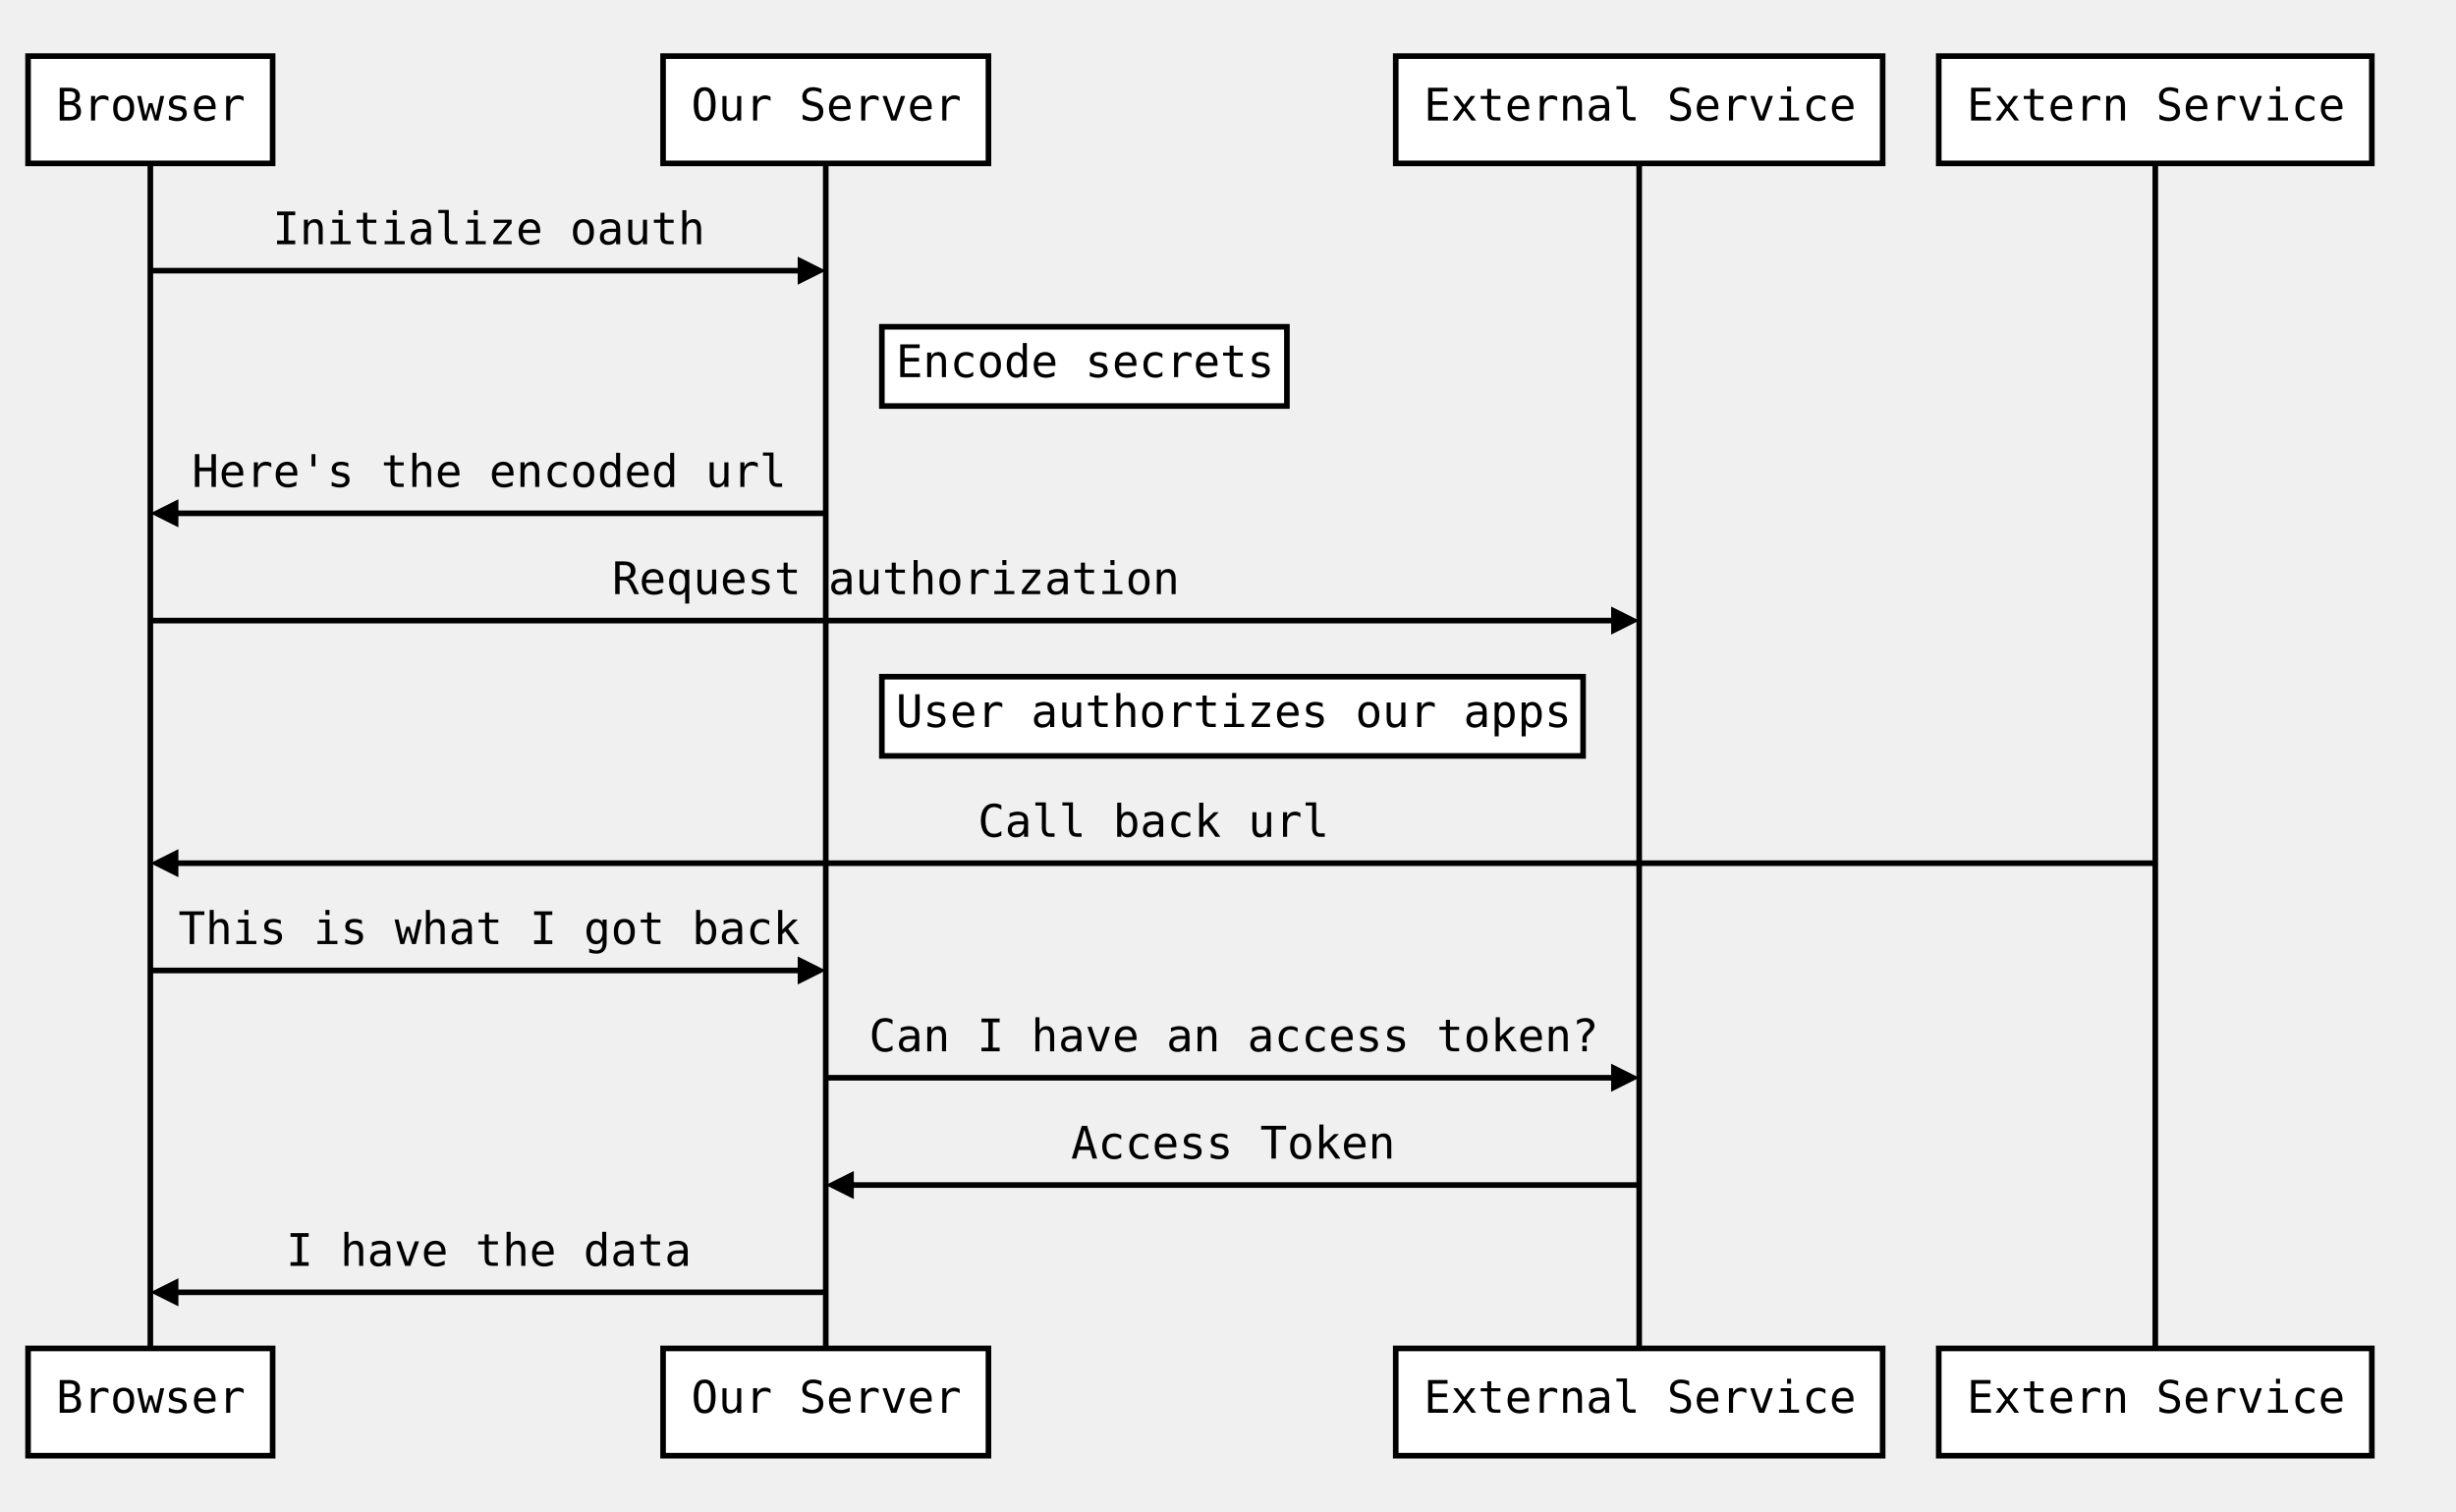
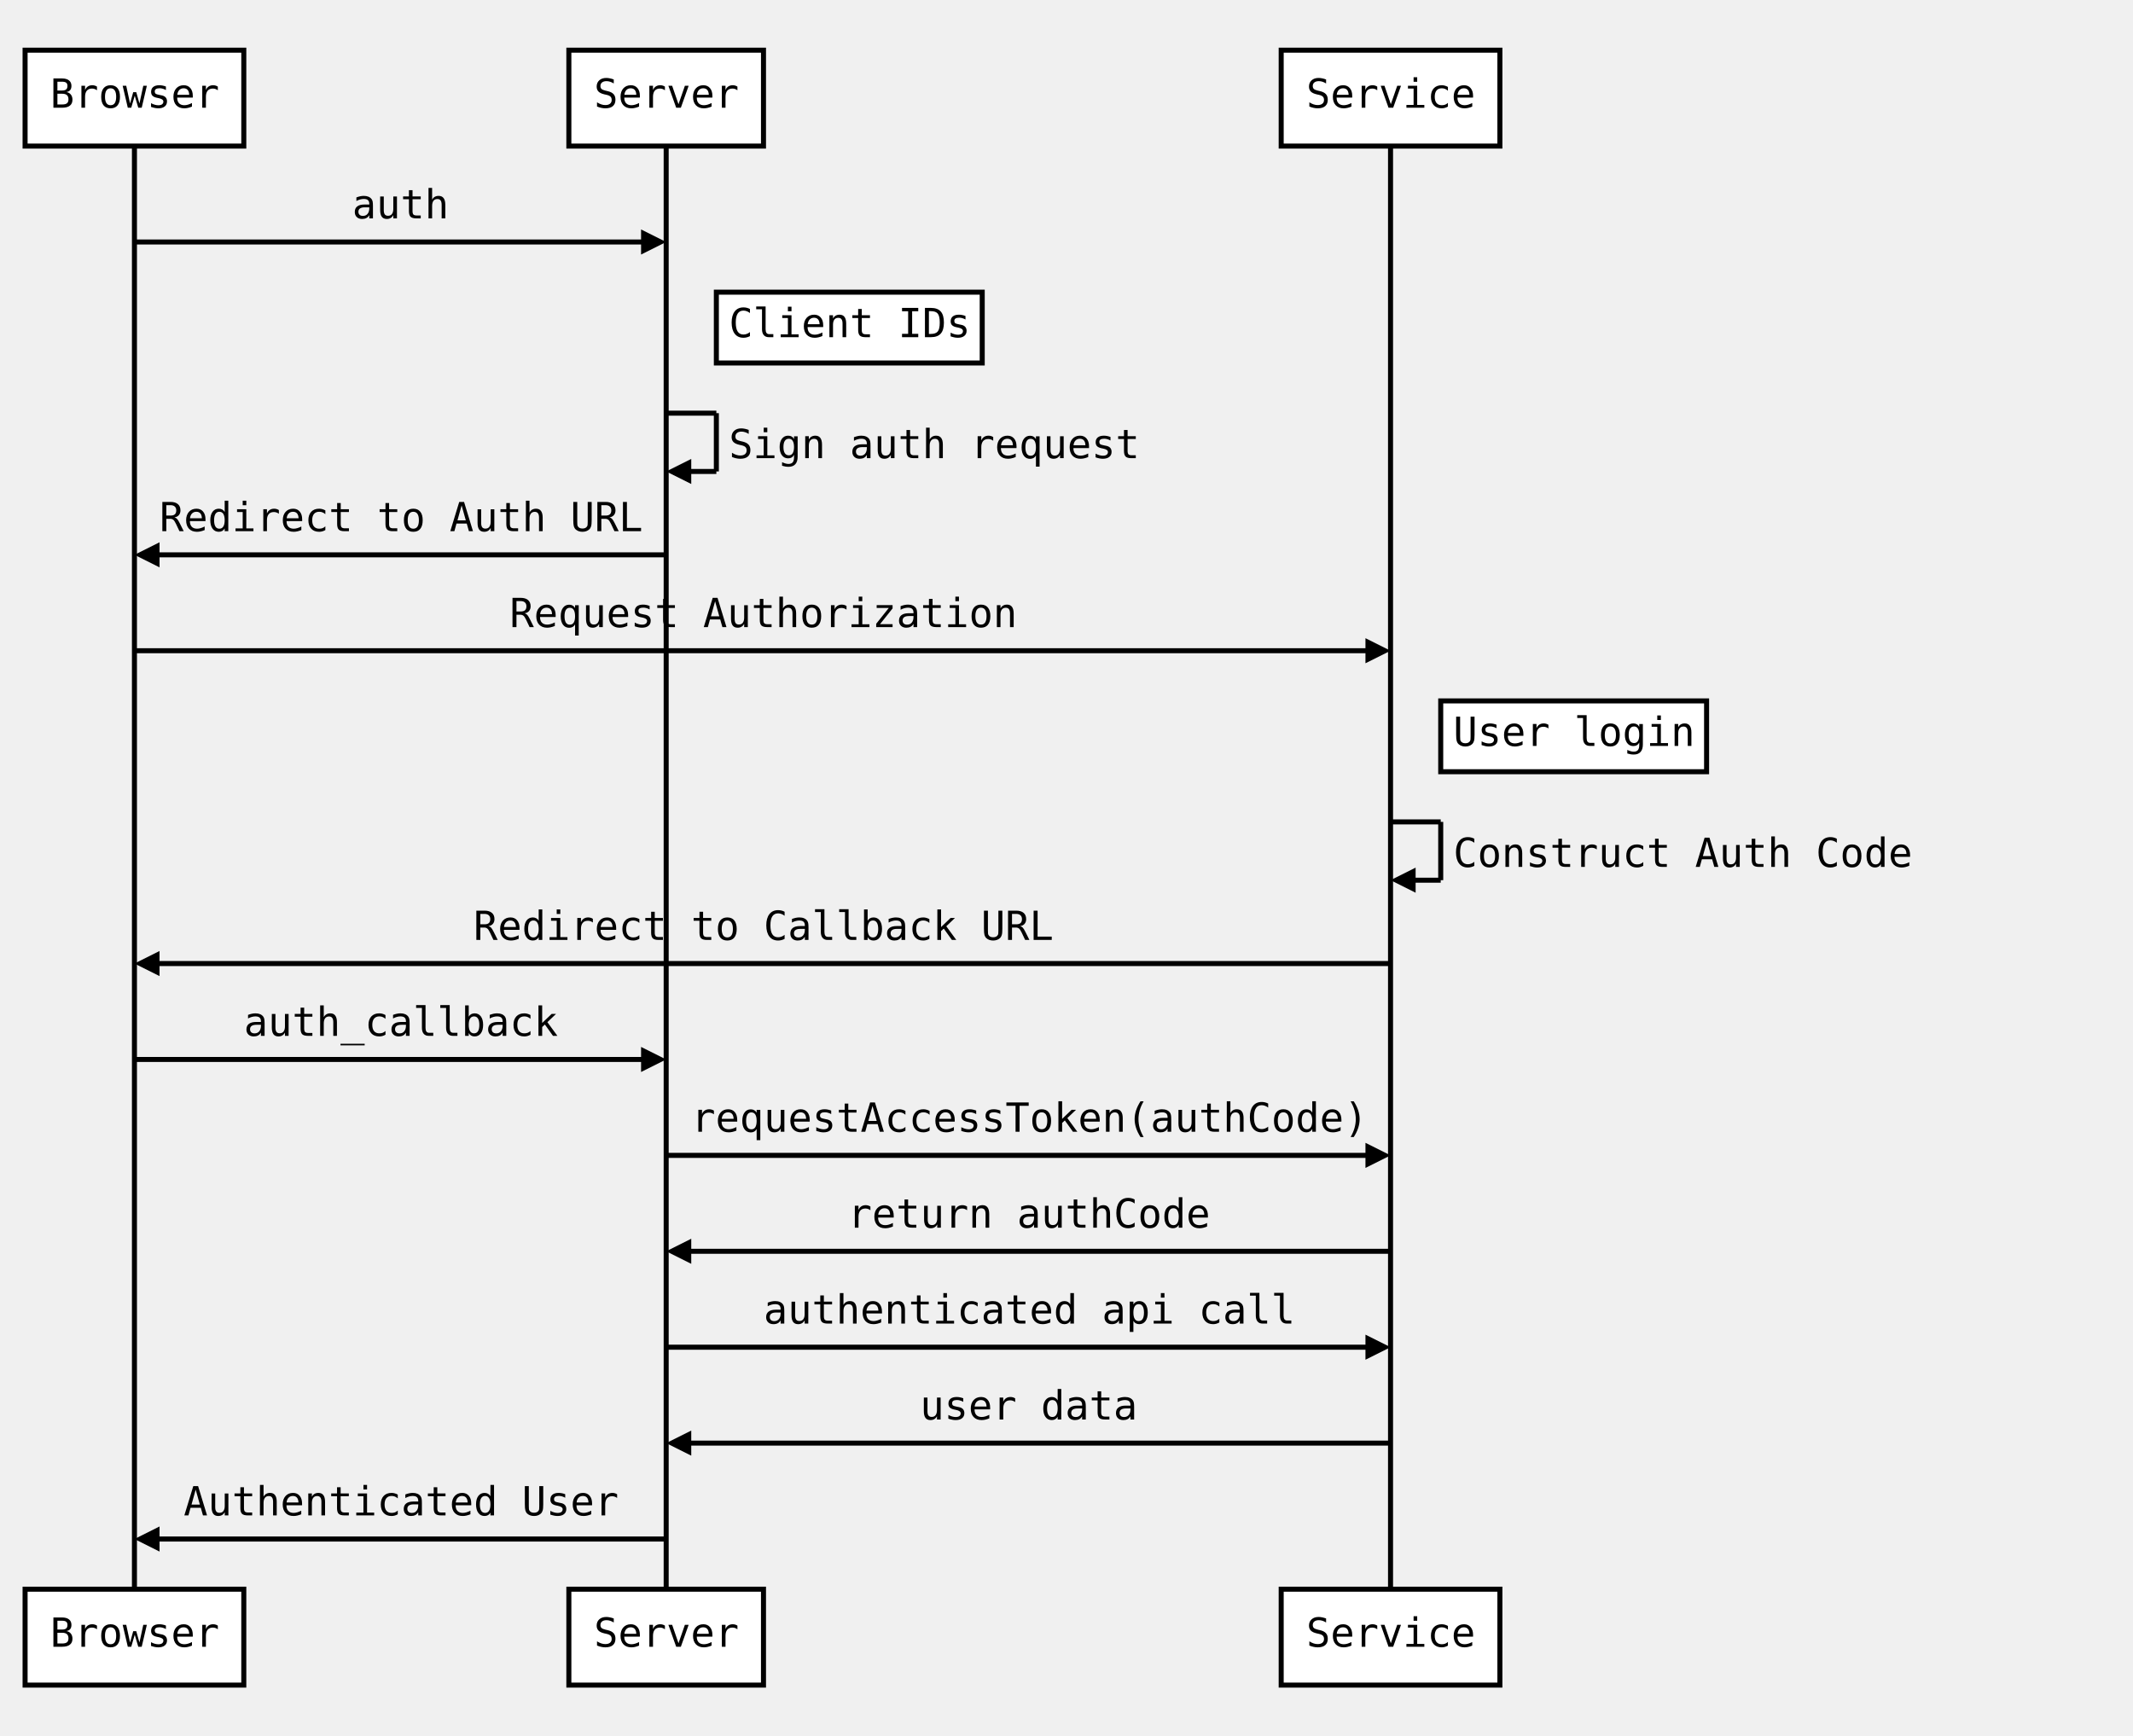
- <svg xmlns="http://www.w3.org/2000/svg" xmlns:xlink="http://www.w3.org/1999/xlink" height="538.812" version="1.1" width="875.375" style="overflow: hidden; position: relative; left: -0.996px; top: -0.996px;">
+ <svg xmlns="http://www.w3.org/2000/svg" xmlns:xlink="http://www.w3.org/1999/xlink" height="691.75" version="1.1" width="850.172" style="overflow: hidden; position: relative; left: -0.996px; top: -0.996px;">
  <defs style="-webkit-tap-highlight-color: rgba(0, 0, 0, 0);">
    <path stroke-linecap="round" d="M5,0 0,2.5 5,5z" id="raphael-marker-block" style="-webkit-tap-highlight-color: rgba(0, 0, 0, 0);" />
-     <marker id="raphael-marker-endblock55-obj44" markerHeight="5" markerWidth="5" orient="auto" refX="2.5" refY="2.5" style="-webkit-tap-highlight-color: rgba(0, 0, 0, 0);">
+     <marker id="raphael-marker-endblock55-obj40" markerHeight="5" markerWidth="5" orient="auto" refX="2.5" refY="2.5" style="-webkit-tap-highlight-color: rgba(0, 0, 0, 0);">
      <use xlink:href="#raphael-marker-block" transform="rotate(180 2.5 2.5) scale(1,1)" stroke-width="1" fill="#000000" stroke="none" style="-webkit-tap-highlight-color: rgba(0, 0, 0, 0);" />
    </marker>
-     <marker id="raphael-marker-endblock55-obj50" markerHeight="5" markerWidth="5" orient="auto" refX="2.5" refY="2.5" style="-webkit-tap-highlight-color: rgba(0, 0, 0, 0);">
+     <marker id="raphael-marker-endblock55-obj48" markerHeight="5" markerWidth="5" orient="auto" refX="2.5" refY="2.5" style="-webkit-tap-highlight-color: rgba(0, 0, 0, 0);">
      <use xlink:href="#raphael-marker-block" transform="rotate(180 2.5 2.5) scale(1,1)" stroke-width="1" fill="#000000" stroke="none" style="-webkit-tap-highlight-color: rgba(0, 0, 0, 0);" />
    </marker>
-     <marker id="raphael-marker-endblock55-obj53" markerHeight="5" markerWidth="5" orient="auto" refX="2.5" refY="2.5" style="-webkit-tap-highlight-color: rgba(0, 0, 0, 0);">
+     <marker id="raphael-marker-endblock55-obj51" markerHeight="5" markerWidth="5" orient="auto" refX="2.5" refY="2.5" style="-webkit-tap-highlight-color: rgba(0, 0, 0, 0);">
      <use xlink:href="#raphael-marker-block" transform="rotate(180 2.5 2.5) scale(1,1)" stroke-width="1" fill="#000000" stroke="none" style="-webkit-tap-highlight-color: rgba(0, 0, 0, 0);" />
    </marker>
-     <marker id="raphael-marker-endblock55-obj59" markerHeight="5" markerWidth="5" orient="auto" refX="2.5" refY="2.5" style="-webkit-tap-highlight-color: rgba(0, 0, 0, 0);">
+     <marker id="raphael-marker-endblock55-obj54" markerHeight="5" markerWidth="5" orient="auto" refX="2.5" refY="2.5" style="-webkit-tap-highlight-color: rgba(0, 0, 0, 0);">
      <use xlink:href="#raphael-marker-block" transform="rotate(180 2.5 2.5) scale(1,1)" stroke-width="1" fill="#000000" stroke="none" style="-webkit-tap-highlight-color: rgba(0, 0, 0, 0);" />
    </marker>
    <marker id="raphael-marker-endblock55-obj62" markerHeight="5" markerWidth="5" orient="auto" refX="2.5" refY="2.5" style="-webkit-tap-highlight-color: rgba(0, 0, 0, 0);">
      <use xlink:href="#raphael-marker-block" transform="rotate(180 2.5 2.5) scale(1,1)" stroke-width="1" fill="#000000" stroke="none" style="-webkit-tap-highlight-color: rgba(0, 0, 0, 0);" />
    </marker>
    <marker id="raphael-marker-endblock55-obj65" markerHeight="5" markerWidth="5" orient="auto" refX="2.5" refY="2.5" style="-webkit-tap-highlight-color: rgba(0, 0, 0, 0);">
      <use xlink:href="#raphael-marker-block" transform="rotate(180 2.5 2.5) scale(1,1)" stroke-width="1" fill="#000000" stroke="none" style="-webkit-tap-highlight-color: rgba(0, 0, 0, 0);" />
    </marker>
    <marker id="raphael-marker-endblock55-obj68" markerHeight="5" markerWidth="5" orient="auto" refX="2.5" refY="2.5" style="-webkit-tap-highlight-color: rgba(0, 0, 0, 0);">
      <use xlink:href="#raphael-marker-block" transform="rotate(180 2.5 2.5) scale(1,1)" stroke-width="1" fill="#000000" stroke="none" style="-webkit-tap-highlight-color: rgba(0, 0, 0, 0);" />
    </marker>
    <marker id="raphael-marker-endblock55-obj71" markerHeight="5" markerWidth="5" orient="auto" refX="2.5" refY="2.5" style="-webkit-tap-highlight-color: rgba(0, 0, 0, 0);">
      <use xlink:href="#raphael-marker-block" transform="rotate(180 2.5 2.5) scale(1,1)" stroke-width="1" fill="#000000" stroke="none" style="-webkit-tap-highlight-color: rgba(0, 0, 0, 0);" />
    </marker>
+     <marker id="raphael-marker-endblock55-obj74" markerHeight="5" markerWidth="5" orient="auto" refX="2.5" refY="2.5" style="-webkit-tap-highlight-color: rgba(0, 0, 0, 0);">
+       <use xlink:href="#raphael-marker-block" transform="rotate(180 2.5 2.5) scale(1,1)" stroke-width="1" fill="#000000" stroke="none" style="-webkit-tap-highlight-color: rgba(0, 0, 0, 0);" />
+     </marker>
+     <marker id="raphael-marker-endblock55-obj77" markerHeight="5" markerWidth="5" orient="auto" refX="2.5" refY="2.5" style="-webkit-tap-highlight-color: rgba(0, 0, 0, 0);">
+       <use xlink:href="#raphael-marker-block" transform="rotate(180 2.5 2.5) scale(1,1)" stroke-width="1" fill="#000000" stroke="none" style="-webkit-tap-highlight-color: rgba(0, 0, 0, 0);" />
+     </marker>
+     <marker id="raphael-marker-endblock55-obj80" markerHeight="5" markerWidth="5" orient="auto" refX="2.5" refY="2.5" style="-webkit-tap-highlight-color: rgba(0, 0, 0, 0);">
+       <use xlink:href="#raphael-marker-block" transform="rotate(180 2.5 2.5) scale(1,1)" stroke-width="1" fill="#000000" stroke="none" style="-webkit-tap-highlight-color: rgba(0, 0, 0, 0);" />
+     </marker>
+     <marker id="raphael-marker-endblock55-obj83" markerHeight="5" markerWidth="5" orient="auto" refX="2.5" refY="2.5" style="-webkit-tap-highlight-color: rgba(0, 0, 0, 0);">
+       <use xlink:href="#raphael-marker-block" transform="rotate(180 2.5 2.5) scale(1,1)" stroke-width="1" fill="#000000" stroke="none" style="-webkit-tap-highlight-color: rgba(0, 0, 0, 0);" />
+     </marker>
  </defs>
  <rect x="10" y="20" width="87.172" height="38.234" rx="0" ry="0" fill="#ffffff" stroke="#000000" stroke-width="2" style="-webkit-tap-highlight-color: rgba(0, 0, 0, 0);" />
  <text x="19.992" y="39.109" text-anchor="start" font-family="Andale Mono, monospace" font-size="16px" stroke="none" fill="#000000" style="-webkit-tap-highlight-color: rgba(0, 0, 0, 0); text-anchor: start; font-family: &quot;Andale Mono&quot;, monospace; font-size: 16px;">
    <tspan dy="3.836" style="-webkit-tap-highlight-color: rgba(0, 0, 0, 0);">Browser</tspan>
  </text>
-   <rect x="10" y="480.578" width="87.172" height="38.234" rx="0" ry="0" fill="#ffffff" stroke="#000000" stroke-width="2" style="-webkit-tap-highlight-color: rgba(0, 0, 0, 0);" />
-   <text x="19.992" y="499.688" text-anchor="start" font-family="Andale Mono, monospace" font-size="16px" stroke="none" fill="#000000" style="-webkit-tap-highlight-color: rgba(0, 0, 0, 0); text-anchor: start; font-family: &quot;Andale Mono&quot;, monospace; font-size: 16px;">
+   <rect x="10" y="633.516" width="87.172" height="38.234" rx="0" ry="0" fill="#ffffff" stroke="#000000" stroke-width="2" style="-webkit-tap-highlight-color: rgba(0, 0, 0, 0);" />
+   <text x="19.992" y="652.625" text-anchor="start" font-family="Andale Mono, monospace" font-size="16px" stroke="none" fill="#000000" style="-webkit-tap-highlight-color: rgba(0, 0, 0, 0); text-anchor: start; font-family: &quot;Andale Mono&quot;, monospace; font-size: 16px;">
    <tspan dy="3.836" style="-webkit-tap-highlight-color: rgba(0, 0, 0, 0);">Browser</tspan>
  </text>
-   <path fill="none" stroke="#000000" d="M53.586,58.234L53.586,480.578" stroke-width="2" style="-webkit-tap-highlight-color: rgba(0, 0, 0, 0);" />
-   <rect x="236.336" y="20" width="115.969" height="38.234" rx="0" ry="0" fill="#ffffff" stroke="#000000" stroke-width="2" style="-webkit-tap-highlight-color: rgba(0, 0, 0, 0);" />
-   <text x="246.336" y="39.109" text-anchor="start" font-family="Andale Mono, monospace" font-size="16px" stroke="none" fill="#000000" style="-webkit-tap-highlight-color: rgba(0, 0, 0, 0); text-anchor: start; font-family: &quot;Andale Mono&quot;, monospace; font-size: 16px;">
-     <tspan dy="3.836" style="-webkit-tap-highlight-color: rgba(0, 0, 0, 0);">Our Server</tspan>
+   <path fill="none" stroke="#000000" d="M53.586,58.234L53.586,633.516" stroke-width="2" style="-webkit-tap-highlight-color: rgba(0, 0, 0, 0);" />
+   <rect x="226.734" y="20" width="77.578" height="38.234" rx="0" ry="0" fill="#ffffff" stroke="#000000" stroke-width="2" style="-webkit-tap-highlight-color: rgba(0, 0, 0, 0);" />
+   <text x="236.727" y="39.109" text-anchor="start" font-family="Andale Mono, monospace" font-size="16px" stroke="none" fill="#000000" style="-webkit-tap-highlight-color: rgba(0, 0, 0, 0); text-anchor: start; font-family: &quot;Andale Mono&quot;, monospace; font-size: 16px;">
+     <tspan dy="3.836" style="-webkit-tap-highlight-color: rgba(0, 0, 0, 0);">Server</tspan>
  </text>
-   <rect x="236.336" y="480.578" width="115.969" height="38.234" rx="0" ry="0" fill="#ffffff" stroke="#000000" stroke-width="2" style="-webkit-tap-highlight-color: rgba(0, 0, 0, 0);" />
-   <text x="246.336" y="499.688" text-anchor="start" font-family="Andale Mono, monospace" font-size="16px" stroke="none" fill="#000000" style="-webkit-tap-highlight-color: rgba(0, 0, 0, 0); text-anchor: start; font-family: &quot;Andale Mono&quot;, monospace; font-size: 16px;">
-     <tspan dy="3.836" style="-webkit-tap-highlight-color: rgba(0, 0, 0, 0);">Our Server</tspan>
+   <rect x="226.734" y="633.516" width="77.578" height="38.234" rx="0" ry="0" fill="#ffffff" stroke="#000000" stroke-width="2" style="-webkit-tap-highlight-color: rgba(0, 0, 0, 0);" />
+   <text x="236.727" y="652.625" text-anchor="start" font-family="Andale Mono, monospace" font-size="16px" stroke="none" fill="#000000" style="-webkit-tap-highlight-color: rgba(0, 0, 0, 0); text-anchor: start; font-family: &quot;Andale Mono&quot;, monospace; font-size: 16px;">
+     <tspan dy="3.836" style="-webkit-tap-highlight-color: rgba(0, 0, 0, 0);">Server</tspan>
  </text>
-   <path fill="none" stroke="#000000" d="M294.32,58.234L294.32,480.578" stroke-width="2" style="-webkit-tap-highlight-color: rgba(0, 0, 0, 0);" />
-   <rect x="497.469" y="20" width="173.547" height="38.234" rx="0" ry="0" fill="#ffffff" stroke="#000000" stroke-width="2" style="-webkit-tap-highlight-color: rgba(0, 0, 0, 0);" />
-   <text x="507.461" y="39.109" text-anchor="start" font-family="Andale Mono, monospace" font-size="16px" stroke="none" fill="#000000" style="-webkit-tap-highlight-color: rgba(0, 0, 0, 0); text-anchor: start; font-family: &quot;Andale Mono&quot;, monospace; font-size: 16px;">
-     <tspan dy="3.836" style="-webkit-tap-highlight-color: rgba(0, 0, 0, 0);">External Service</tspan>
+   <path fill="none" stroke="#000000" d="M265.523,58.234L265.523,633.516" stroke-width="2" style="-webkit-tap-highlight-color: rgba(0, 0, 0, 0);" />
+   <rect x="510.656" y="20" width="87.172" height="38.234" rx="0" ry="0" fill="#ffffff" stroke="#000000" stroke-width="2" style="-webkit-tap-highlight-color: rgba(0, 0, 0, 0);" />
+   <text x="520.648" y="39.109" text-anchor="start" font-family="Andale Mono, monospace" font-size="16px" stroke="none" fill="#000000" style="-webkit-tap-highlight-color: rgba(0, 0, 0, 0); text-anchor: start; font-family: &quot;Andale Mono&quot;, monospace; font-size: 16px;">
+     <tspan dy="3.836" style="-webkit-tap-highlight-color: rgba(0, 0, 0, 0);">Service</tspan>
  </text>
-   <rect x="497.469" y="480.578" width="173.547" height="38.234" rx="0" ry="0" fill="#ffffff" stroke="#000000" stroke-width="2" style="-webkit-tap-highlight-color: rgba(0, 0, 0, 0);" />
-   <text x="507.461" y="499.688" text-anchor="start" font-family="Andale Mono, monospace" font-size="16px" stroke="none" fill="#000000" style="-webkit-tap-highlight-color: rgba(0, 0, 0, 0); text-anchor: start; font-family: &quot;Andale Mono&quot;, monospace; font-size: 16px;">
-     <tspan dy="3.836" style="-webkit-tap-highlight-color: rgba(0, 0, 0, 0);">External Service</tspan>
+   <rect x="510.656" y="633.516" width="87.172" height="38.234" rx="0" ry="0" fill="#ffffff" stroke="#000000" stroke-width="2" style="-webkit-tap-highlight-color: rgba(0, 0, 0, 0);" />
+   <text x="520.648" y="652.625" text-anchor="start" font-family="Andale Mono, monospace" font-size="16px" stroke="none" fill="#000000" style="-webkit-tap-highlight-color: rgba(0, 0, 0, 0); text-anchor: start; font-family: &quot;Andale Mono&quot;, monospace; font-size: 16px;">
+     <tspan dy="3.836" style="-webkit-tap-highlight-color: rgba(0, 0, 0, 0);">Service</tspan>
  </text>
-   <path fill="none" stroke="#000000" d="M584.242,58.234L584.242,480.578" stroke-width="2" style="-webkit-tap-highlight-color: rgba(0, 0, 0, 0);" />
-   <rect x="691.016" y="20" width="154.359" height="38.234" rx="0" ry="0" fill="#ffffff" stroke="#000000" stroke-width="2" style="-webkit-tap-highlight-color: rgba(0, 0, 0, 0);" />
-   <text x="701.008" y="39.109" text-anchor="start" font-family="Andale Mono, monospace" font-size="16px" stroke="none" fill="#000000" style="-webkit-tap-highlight-color: rgba(0, 0, 0, 0); text-anchor: start; font-family: &quot;Andale Mono&quot;, monospace; font-size: 16px;">
-     <tspan dy="3.836" style="-webkit-tap-highlight-color: rgba(0, 0, 0, 0);">Extern Service</tspan>
+   <path fill="none" stroke="#000000" d="M554.242,58.234L554.242,633.516" stroke-width="2" style="-webkit-tap-highlight-color: rgba(0, 0, 0, 0);" />
+   <text x="140.367" y="83.227" text-anchor="start" font-family="Andale Mono, monospace" font-size="16px" stroke="none" fill="#000000" style="-webkit-tap-highlight-color: rgba(0, 0, 0, 0); text-anchor: start; font-family: &quot;Andale Mono&quot;, monospace; font-size: 16px;">
+     <tspan dy="3.828" style="-webkit-tap-highlight-color: rgba(0, 0, 0, 0);">auth</tspan>
  </text>
-   <rect x="691.016" y="480.578" width="154.359" height="38.234" rx="0" ry="0" fill="#ffffff" stroke="#000000" stroke-width="2" style="-webkit-tap-highlight-color: rgba(0, 0, 0, 0);" />
-   <text x="701.008" y="499.688" text-anchor="start" font-family="Andale Mono, monospace" font-size="16px" stroke="none" fill="#000000" style="-webkit-tap-highlight-color: rgba(0, 0, 0, 0); text-anchor: start; font-family: &quot;Andale Mono&quot;, monospace; font-size: 16px;">
-     <tspan dy="3.836" style="-webkit-tap-highlight-color: rgba(0, 0, 0, 0);">Extern Service</tspan>
+   <path fill="none" stroke="#000000" d="M53.586,96.469C53.586,96.469,228.493,96.469,260.519,96.469" stroke-width="2" marker-end="url(#raphael-marker-endblock55-obj40)" stroke-dasharray="none" style="-webkit-tap-highlight-color: rgba(0, 0, 0, 0);" />
+   <rect x="285.523" y="116.469" width="105.969" height="28.234" rx="0" ry="0" fill="#ffffff" stroke="#000000" stroke-width="2" style="-webkit-tap-highlight-color: rgba(0, 0, 0, 0);" />
+   <text x="290.523" y="130.578" text-anchor="start" font-family="Andale Mono, monospace" font-size="16px" stroke="none" fill="#000000" style="-webkit-tap-highlight-color: rgba(0, 0, 0, 0); text-anchor: start; font-family: &quot;Andale Mono&quot;, monospace; font-size: 16px;">
+     <tspan dy="3.836" style="-webkit-tap-highlight-color: rgba(0, 0, 0, 0);">Client IDs</tspan>
  </text>
-   <path fill="none" stroke="#000000" d="M768.195,58.234L768.195,480.578" stroke-width="2" style="-webkit-tap-highlight-color: rgba(0, 0, 0, 0);" />
-   <text x="97.172" y="83.227" text-anchor="start" font-family="Andale Mono, monospace" font-size="16px" stroke="none" fill="#000000" style="-webkit-tap-highlight-color: rgba(0, 0, 0, 0); text-anchor: start; font-family: &quot;Andale Mono&quot;, monospace; font-size: 16px;">
-     <tspan dy="3.828" style="-webkit-tap-highlight-color: rgba(0, 0, 0, 0);">Initialize oauth</tspan>
+   <text x="290.516" y="178.82" text-anchor="start" font-family="Andale Mono, monospace" font-size="16px" stroke="none" fill="#000000" style="-webkit-tap-highlight-color: rgba(0, 0, 0, 0); text-anchor: start; font-family: &quot;Andale Mono&quot;, monospace; font-size: 16px;">
+     <tspan dy="3.828" style="-webkit-tap-highlight-color: rgba(0, 0, 0, 0);">Sign auth request</tspan>
  </text>
-   <path fill="none" stroke="#000000" d="M53.586,96.469C53.586,96.469,254.829,96.469,289.32,96.469" stroke-width="2" marker-end="url(#raphael-marker-endblock55-obj44)" stroke-dasharray="none" style="-webkit-tap-highlight-color: rgba(0, 0, 0, 0);" />
-   <rect x="314.32" y="116.469" width="144.359" height="28.234" rx="0" ry="0" fill="#ffffff" stroke="#000000" stroke-width="2" style="-webkit-tap-highlight-color: rgba(0, 0, 0, 0);" />
-   <text x="319.312" y="130.578" text-anchor="start" font-family="Andale Mono, monospace" font-size="16px" stroke="none" fill="#000000" style="-webkit-tap-highlight-color: rgba(0, 0, 0, 0); text-anchor: start; font-family: &quot;Andale Mono&quot;, monospace; font-size: 16px;">
-     <tspan dy="3.836" style="-webkit-tap-highlight-color: rgba(0, 0, 0, 0);">Encode secrets</tspan>
+   <path fill="none" stroke="#000000" d="M265.523,164.703L285.523,164.703" stroke-width="2" style="-webkit-tap-highlight-color: rgba(0, 0, 0, 0);" />
+   <path fill="none" stroke="#000000" d="M285.523,164.703L285.523,187.938" stroke-width="2" style="-webkit-tap-highlight-color: rgba(0, 0, 0, 0);" />
+   <path fill="none" stroke="#000000" d="M285.523,187.938C285.523,187.938,276.443,187.938,270.519,187.938" stroke-width="2" marker-end="url(#raphael-marker-endblock55-obj48)" stroke-dasharray="none" style="-webkit-tap-highlight-color: rgba(0, 0, 0, 0);" />
+   <text x="63.586" y="207.93" text-anchor="start" font-family="Andale Mono, monospace" font-size="16px" stroke="none" fill="#000000" style="-webkit-tap-highlight-color: rgba(0, 0, 0, 0); text-anchor: start; font-family: &quot;Andale Mono&quot;, monospace; font-size: 16px;">
+     <tspan dy="3.828" style="-webkit-tap-highlight-color: rgba(0, 0, 0, 0);">Redirect to Auth URL</tspan>
  </text>
-   <text x="68.391" y="169.695" text-anchor="start" font-family="Andale Mono, monospace" font-size="16px" stroke="none" fill="#000000" style="-webkit-tap-highlight-color: rgba(0, 0, 0, 0); text-anchor: start; font-family: &quot;Andale Mono&quot;, monospace; font-size: 16px;">
-     <tspan dy="3.828" style="-webkit-tap-highlight-color: rgba(0, 0, 0, 0);">Here's the encoded url</tspan>
+   <path fill="none" stroke="#000000" d="M265.523,221.172C265.523,221.172,90.616,221.172,58.59,221.172" stroke-width="2" marker-end="url(#raphael-marker-endblock55-obj51)" stroke-dasharray="none" style="-webkit-tap-highlight-color: rgba(0, 0, 0, 0);" />
+   <text x="203.148" y="246.164" text-anchor="start" font-family="Andale Mono, monospace" font-size="16px" stroke="none" fill="#000000" style="-webkit-tap-highlight-color: rgba(0, 0, 0, 0); text-anchor: start; font-family: &quot;Andale Mono&quot;, monospace; font-size: 16px;">
+     <tspan dy="3.828" style="-webkit-tap-highlight-color: rgba(0, 0, 0, 0);">Request Authorization</tspan>
  </text>
-   <path fill="none" stroke="#000000" d="M294.32,182.938C294.32,182.938,93.077,182.938,58.586,182.938" stroke-width="2" marker-end="url(#raphael-marker-endblock55-obj50)" stroke-dasharray="none" style="-webkit-tap-highlight-color: rgba(0, 0, 0, 0);" />
-   <text x="218.148" y="207.93" text-anchor="start" font-family="Andale Mono, monospace" font-size="16px" stroke="none" fill="#000000" style="-webkit-tap-highlight-color: rgba(0, 0, 0, 0); text-anchor: start; font-family: &quot;Andale Mono&quot;, monospace; font-size: 16px;">
-     <tspan dy="3.828" style="-webkit-tap-highlight-color: rgba(0, 0, 0, 0);">Request authorization</tspan>
+   <path fill="none" stroke="#000000" d="M53.586,259.406C53.586,259.406,497.06,259.406,549.246,259.406" stroke-width="2" marker-end="url(#raphael-marker-endblock55-obj54)" stroke-dasharray="none" style="-webkit-tap-highlight-color: rgba(0, 0, 0, 0);" />
+   <rect x="574.242" y="279.406" width="105.969" height="28.234" rx="0" ry="0" fill="#ffffff" stroke="#000000" stroke-width="2" style="-webkit-tap-highlight-color: rgba(0, 0, 0, 0);" />
+   <text x="579.242" y="293.516" text-anchor="start" font-family="Andale Mono, monospace" font-size="16px" stroke="none" fill="#000000" style="-webkit-tap-highlight-color: rgba(0, 0, 0, 0); text-anchor: start; font-family: &quot;Andale Mono&quot;, monospace; font-size: 16px;">
+     <tspan dy="3.836" style="-webkit-tap-highlight-color: rgba(0, 0, 0, 0);">User login</tspan>
  </text>
-   <path fill="none" stroke="#000000" d="M53.586,221.172C53.586,221.172,525.342,221.172,579.244,221.172" stroke-width="2" marker-end="url(#raphael-marker-endblock55-obj53)" stroke-dasharray="none" style="-webkit-tap-highlight-color: rgba(0, 0, 0, 0);" />
-   <rect x="314.32" y="241.172" width="249.922" height="28.234" rx="0" ry="0" fill="#ffffff" stroke="#000000" stroke-width="2" style="-webkit-tap-highlight-color: rgba(0, 0, 0, 0);" />
-   <text x="319.312" y="255.281" text-anchor="start" font-family="Andale Mono, monospace" font-size="16px" stroke="none" fill="#000000" style="-webkit-tap-highlight-color: rgba(0, 0, 0, 0); text-anchor: start; font-family: &quot;Andale Mono&quot;, monospace; font-size: 16px;">
-     <tspan dy="3.836" style="-webkit-tap-highlight-color: rgba(0, 0, 0, 0);">User authortizes our apps</tspan>
+   <text x="579.242" y="341.758" text-anchor="start" font-family="Andale Mono, monospace" font-size="16px" stroke="none" fill="#000000" style="-webkit-tap-highlight-color: rgba(0, 0, 0, 0); text-anchor: start; font-family: &quot;Andale Mono&quot;, monospace; font-size: 16px;">
+     <tspan dy="3.828" style="-webkit-tap-highlight-color: rgba(0, 0, 0, 0);">Construct Auth Code</tspan>
  </text>
-   <text x="348.516" y="294.398" text-anchor="start" font-family="Andale Mono, monospace" font-size="16px" stroke="none" fill="#000000" style="-webkit-tap-highlight-color: rgba(0, 0, 0, 0); text-anchor: start; font-family: &quot;Andale Mono&quot;, monospace; font-size: 16px;">
-     <tspan dy="3.828" style="-webkit-tap-highlight-color: rgba(0, 0, 0, 0);">Call back url</tspan>
+   <path fill="none" stroke="#000000" d="M554.242,327.641L574.242,327.641" stroke-width="2" style="-webkit-tap-highlight-color: rgba(0, 0, 0, 0);" />
+   <path fill="none" stroke="#000000" d="M574.242,327.641L574.242,350.875" stroke-width="2" style="-webkit-tap-highlight-color: rgba(0, 0, 0, 0);" />
+   <path fill="none" stroke="#000000" d="M574.242,350.875C574.242,350.875,565.161,350.875,559.237,350.875" stroke-width="2" marker-end="url(#raphael-marker-endblock55-obj62)" stroke-dasharray="none" style="-webkit-tap-highlight-color: rgba(0, 0, 0, 0);" />
+   <text x="188.742" y="370.867" text-anchor="start" font-family="Andale Mono, monospace" font-size="16px" stroke="none" fill="#000000" style="-webkit-tap-highlight-color: rgba(0, 0, 0, 0); text-anchor: start; font-family: &quot;Andale Mono&quot;, monospace; font-size: 16px;">
+     <tspan dy="3.828" style="-webkit-tap-highlight-color: rgba(0, 0, 0, 0);">Redirect to Callback URL</tspan>
  </text>
-   <path fill="none" stroke="#000000" d="M768.195,307.641C768.195,307.641,122,307.641,58.58,307.641" stroke-width="2" marker-end="url(#raphael-marker-endblock55-obj59)" stroke-dasharray="none" style="-webkit-tap-highlight-color: rgba(0, 0, 0, 0);" />
-   <text x="63.578" y="332.633" text-anchor="start" font-family="Andale Mono, monospace" font-size="16px" stroke="none" fill="#000000" style="-webkit-tap-highlight-color: rgba(0, 0, 0, 0); text-anchor: start; font-family: &quot;Andale Mono&quot;, monospace; font-size: 16px;">
-     <tspan dy="3.828" style="-webkit-tap-highlight-color: rgba(0, 0, 0, 0);">This is what I got back</tspan>
+   <path fill="none" stroke="#000000" d="M554.242,384.109C554.242,384.109,110.768,384.109,58.582,384.109" stroke-width="2" marker-end="url(#raphael-marker-endblock55-obj65)" stroke-dasharray="none" style="-webkit-tap-highlight-color: rgba(0, 0, 0, 0);" />
+   <text x="97.18" y="409.102" text-anchor="start" font-family="Andale Mono, monospace" font-size="16px" stroke="none" fill="#000000" style="-webkit-tap-highlight-color: rgba(0, 0, 0, 0); text-anchor: start; font-family: &quot;Andale Mono&quot;, monospace; font-size: 16px;">
+     <tspan dy="3.828" style="-webkit-tap-highlight-color: rgba(0, 0, 0, 0);">auth_callback</tspan>
  </text>
-   <path fill="none" stroke="#000000" d="M53.586,345.875C53.586,345.875,254.829,345.875,289.32,345.875" stroke-width="2" marker-end="url(#raphael-marker-endblock55-obj62)" stroke-dasharray="none" style="-webkit-tap-highlight-color: rgba(0, 0, 0, 0);" />
-   <text x="309.719" y="370.867" text-anchor="start" font-family="Andale Mono, monospace" font-size="16px" stroke="none" fill="#000000" style="-webkit-tap-highlight-color: rgba(0, 0, 0, 0); text-anchor: start; font-family: &quot;Andale Mono&quot;, monospace; font-size: 16px;">
-     <tspan dy="3.828" style="-webkit-tap-highlight-color: rgba(0, 0, 0, 0);">Can I have an access token?</tspan>
+   <path fill="none" stroke="#000000" d="M53.586,422.344C53.586,422.344,228.493,422.344,260.519,422.344" stroke-width="2" marker-end="url(#raphael-marker-endblock55-obj68)" stroke-dasharray="none" style="-webkit-tap-highlight-color: rgba(0, 0, 0, 0);" />
+   <text x="275.523" y="447.336" text-anchor="start" font-family="Andale Mono, monospace" font-size="16px" stroke="none" fill="#000000" style="-webkit-tap-highlight-color: rgba(0, 0, 0, 0); text-anchor: start; font-family: &quot;Andale Mono&quot;, monospace; font-size: 16px;">
+     <tspan dy="3.828" style="-webkit-tap-highlight-color: rgba(0, 0, 0, 0);">requestAccessToken(authCode)</tspan>
  </text>
-   <path fill="none" stroke="#000000" d="M294.32,384.109C294.32,384.109,540.842,384.109,579.241,384.109" stroke-width="2" marker-end="url(#raphael-marker-endblock55-obj65)" stroke-dasharray="none" style="-webkit-tap-highlight-color: rgba(0, 0, 0, 0);" />
-   <text x="381.703" y="409.102" text-anchor="start" font-family="Andale Mono, monospace" font-size="16px" stroke="none" fill="#000000" style="-webkit-tap-highlight-color: rgba(0, 0, 0, 0); text-anchor: start; font-family: &quot;Andale Mono&quot;, monospace; font-size: 16px;">
-     <tspan dy="3.828" style="-webkit-tap-highlight-color: rgba(0, 0, 0, 0);">Access Token</tspan>
+   <path fill="none" stroke="#000000" d="M265.523,460.578C265.523,460.578,510.957,460.578,549.246,460.578" stroke-width="2" marker-end="url(#raphael-marker-endblock55-obj71)" stroke-dasharray="none" style="-webkit-tap-highlight-color: rgba(0, 0, 0, 0);" />
+   <text x="337.898" y="485.57" text-anchor="start" font-family="Andale Mono, monospace" font-size="16px" stroke="none" fill="#000000" style="-webkit-tap-highlight-color: rgba(0, 0, 0, 0); text-anchor: start; font-family: &quot;Andale Mono&quot;, monospace; font-size: 16px;">
+     <tspan dy="3.828" style="-webkit-tap-highlight-color: rgba(0, 0, 0, 0);">return authCode</tspan>
  </text>
-   <path fill="none" stroke="#000000" d="M584.242,422.344C584.242,422.344,337.721,422.344,299.322,422.344" stroke-width="2" marker-end="url(#raphael-marker-endblock55-obj68)" stroke-dasharray="none" style="-webkit-tap-highlight-color: rgba(0, 0, 0, 0);" />
-   <text x="101.969" y="447.336" text-anchor="start" font-family="Andale Mono, monospace" font-size="16px" stroke="none" fill="#000000" style="-webkit-tap-highlight-color: rgba(0, 0, 0, 0); text-anchor: start; font-family: &quot;Andale Mono&quot;, monospace; font-size: 16px;">
-     <tspan dy="3.828" style="-webkit-tap-highlight-color: rgba(0, 0, 0, 0);">I have the data</tspan>
+   <path fill="none" stroke="#000000" d="M554.242,498.812C554.242,498.812,308.809,498.812,270.519,498.812" stroke-width="2" marker-end="url(#raphael-marker-endblock55-obj74)" stroke-dasharray="none" style="-webkit-tap-highlight-color: rgba(0, 0, 0, 0);" />
+   <text x="304.32" y="523.805" text-anchor="start" font-family="Andale Mono, monospace" font-size="16px" stroke="none" fill="#000000" style="-webkit-tap-highlight-color: rgba(0, 0, 0, 0); text-anchor: start; font-family: &quot;Andale Mono&quot;, monospace; font-size: 16px;">
+     <tspan dy="3.828" style="-webkit-tap-highlight-color: rgba(0, 0, 0, 0);">authenticated api call</tspan>
  </text>
-   <path fill="none" stroke="#000000" d="M294.32,460.578C294.32,460.578,93.077,460.578,58.586,460.578" stroke-width="2" marker-end="url(#raphael-marker-endblock55-obj71)" stroke-dasharray="none" style="-webkit-tap-highlight-color: rgba(0, 0, 0, 0);" />
+   <path fill="none" stroke="#000000" d="M265.523,537.047C265.523,537.047,510.957,537.047,549.246,537.047" stroke-width="2" marker-end="url(#raphael-marker-endblock55-obj77)" stroke-dasharray="none" style="-webkit-tap-highlight-color: rgba(0, 0, 0, 0);" />
+   <text x="366.695" y="562.039" text-anchor="start" font-family="Andale Mono, monospace" font-size="16px" stroke="none" fill="#000000" style="-webkit-tap-highlight-color: rgba(0, 0, 0, 0); text-anchor: start; font-family: &quot;Andale Mono&quot;, monospace; font-size: 16px;">
+     <tspan dy="3.828" style="-webkit-tap-highlight-color: rgba(0, 0, 0, 0);">user data</tspan>
+   </text>
+   <path fill="none" stroke="#000000" d="M554.242,575.281C554.242,575.281,308.809,575.281,270.519,575.281" stroke-width="2" marker-end="url(#raphael-marker-endblock55-obj80)" stroke-dasharray="none" style="-webkit-tap-highlight-color: rgba(0, 0, 0, 0);" />
+   <text x="73.18" y="600.273" text-anchor="start" font-family="Andale Mono, monospace" font-size="16px" stroke="none" fill="#000000" style="-webkit-tap-highlight-color: rgba(0, 0, 0, 0); text-anchor: start; font-family: &quot;Andale Mono&quot;, monospace; font-size: 16px;">
+     <tspan dy="3.828" style="-webkit-tap-highlight-color: rgba(0, 0, 0, 0);">Authenticated User</tspan>
+   </text>
+   <path fill="none" stroke="#000000" d="M265.523,613.516C265.523,613.516,90.616,613.516,58.59,613.516" stroke-width="2" marker-end="url(#raphael-marker-endblock55-obj83)" stroke-dasharray="none" style="-webkit-tap-highlight-color: rgba(0, 0, 0, 0);" />
</svg>
